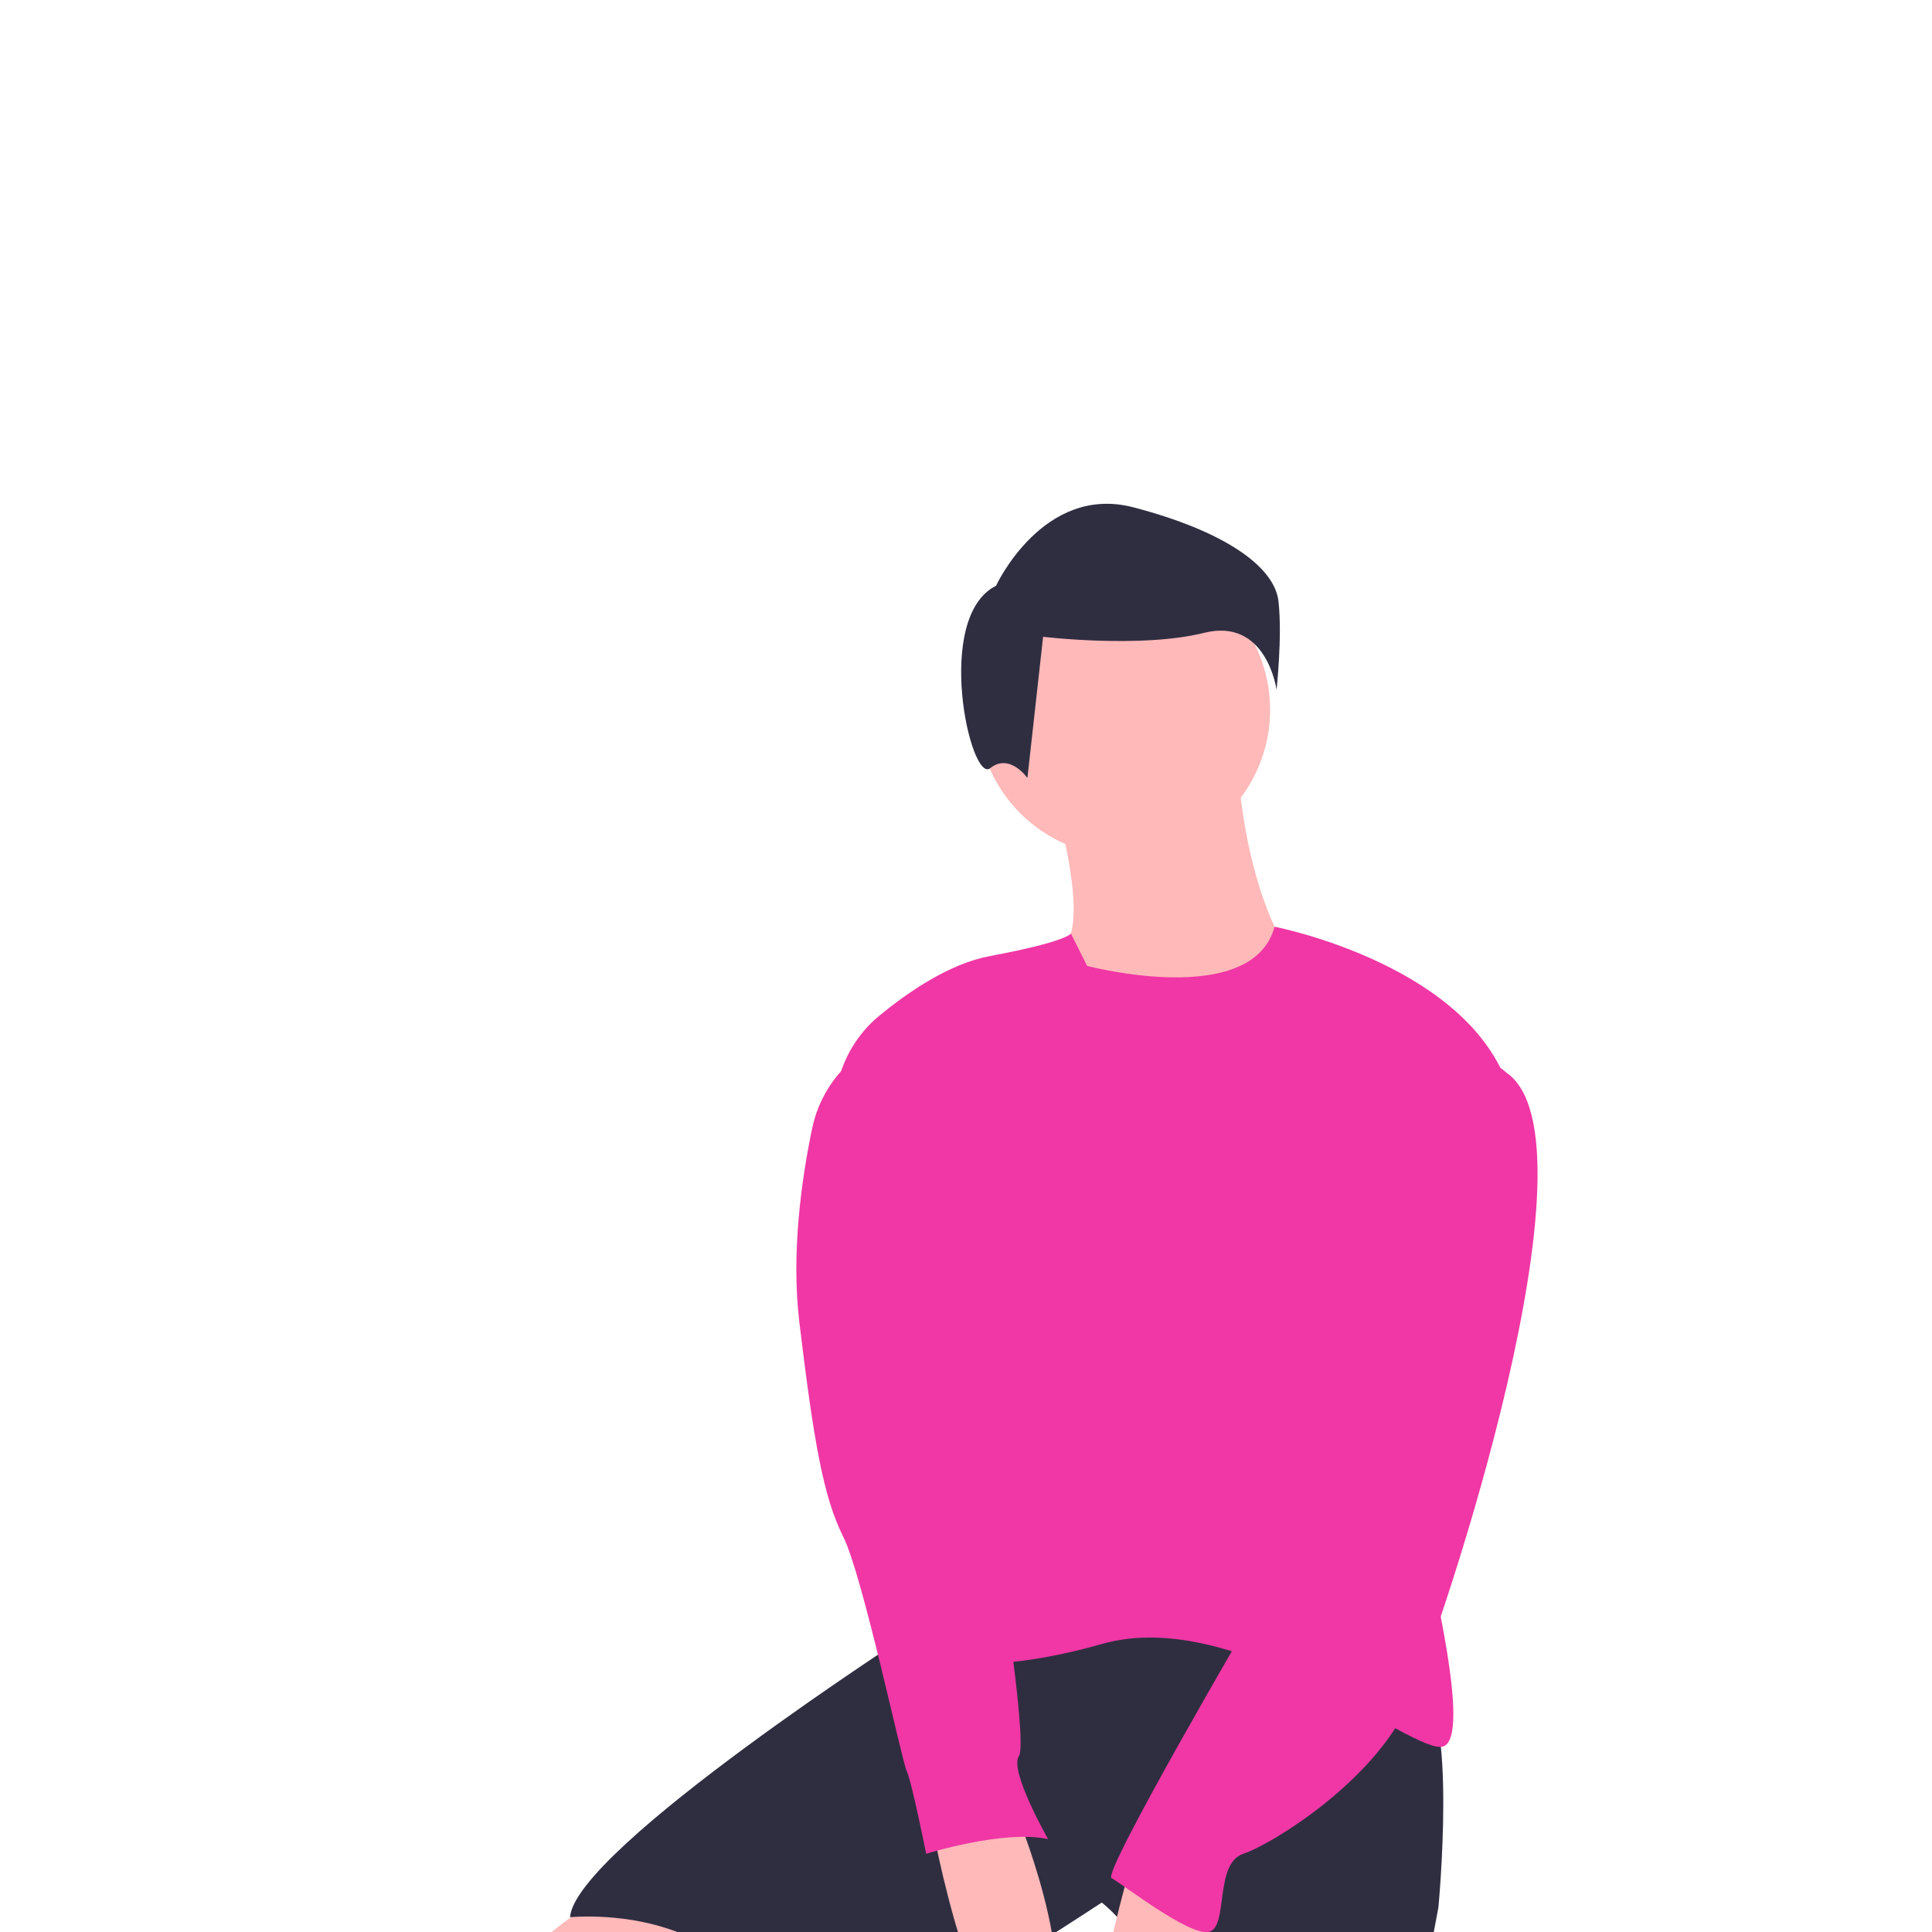
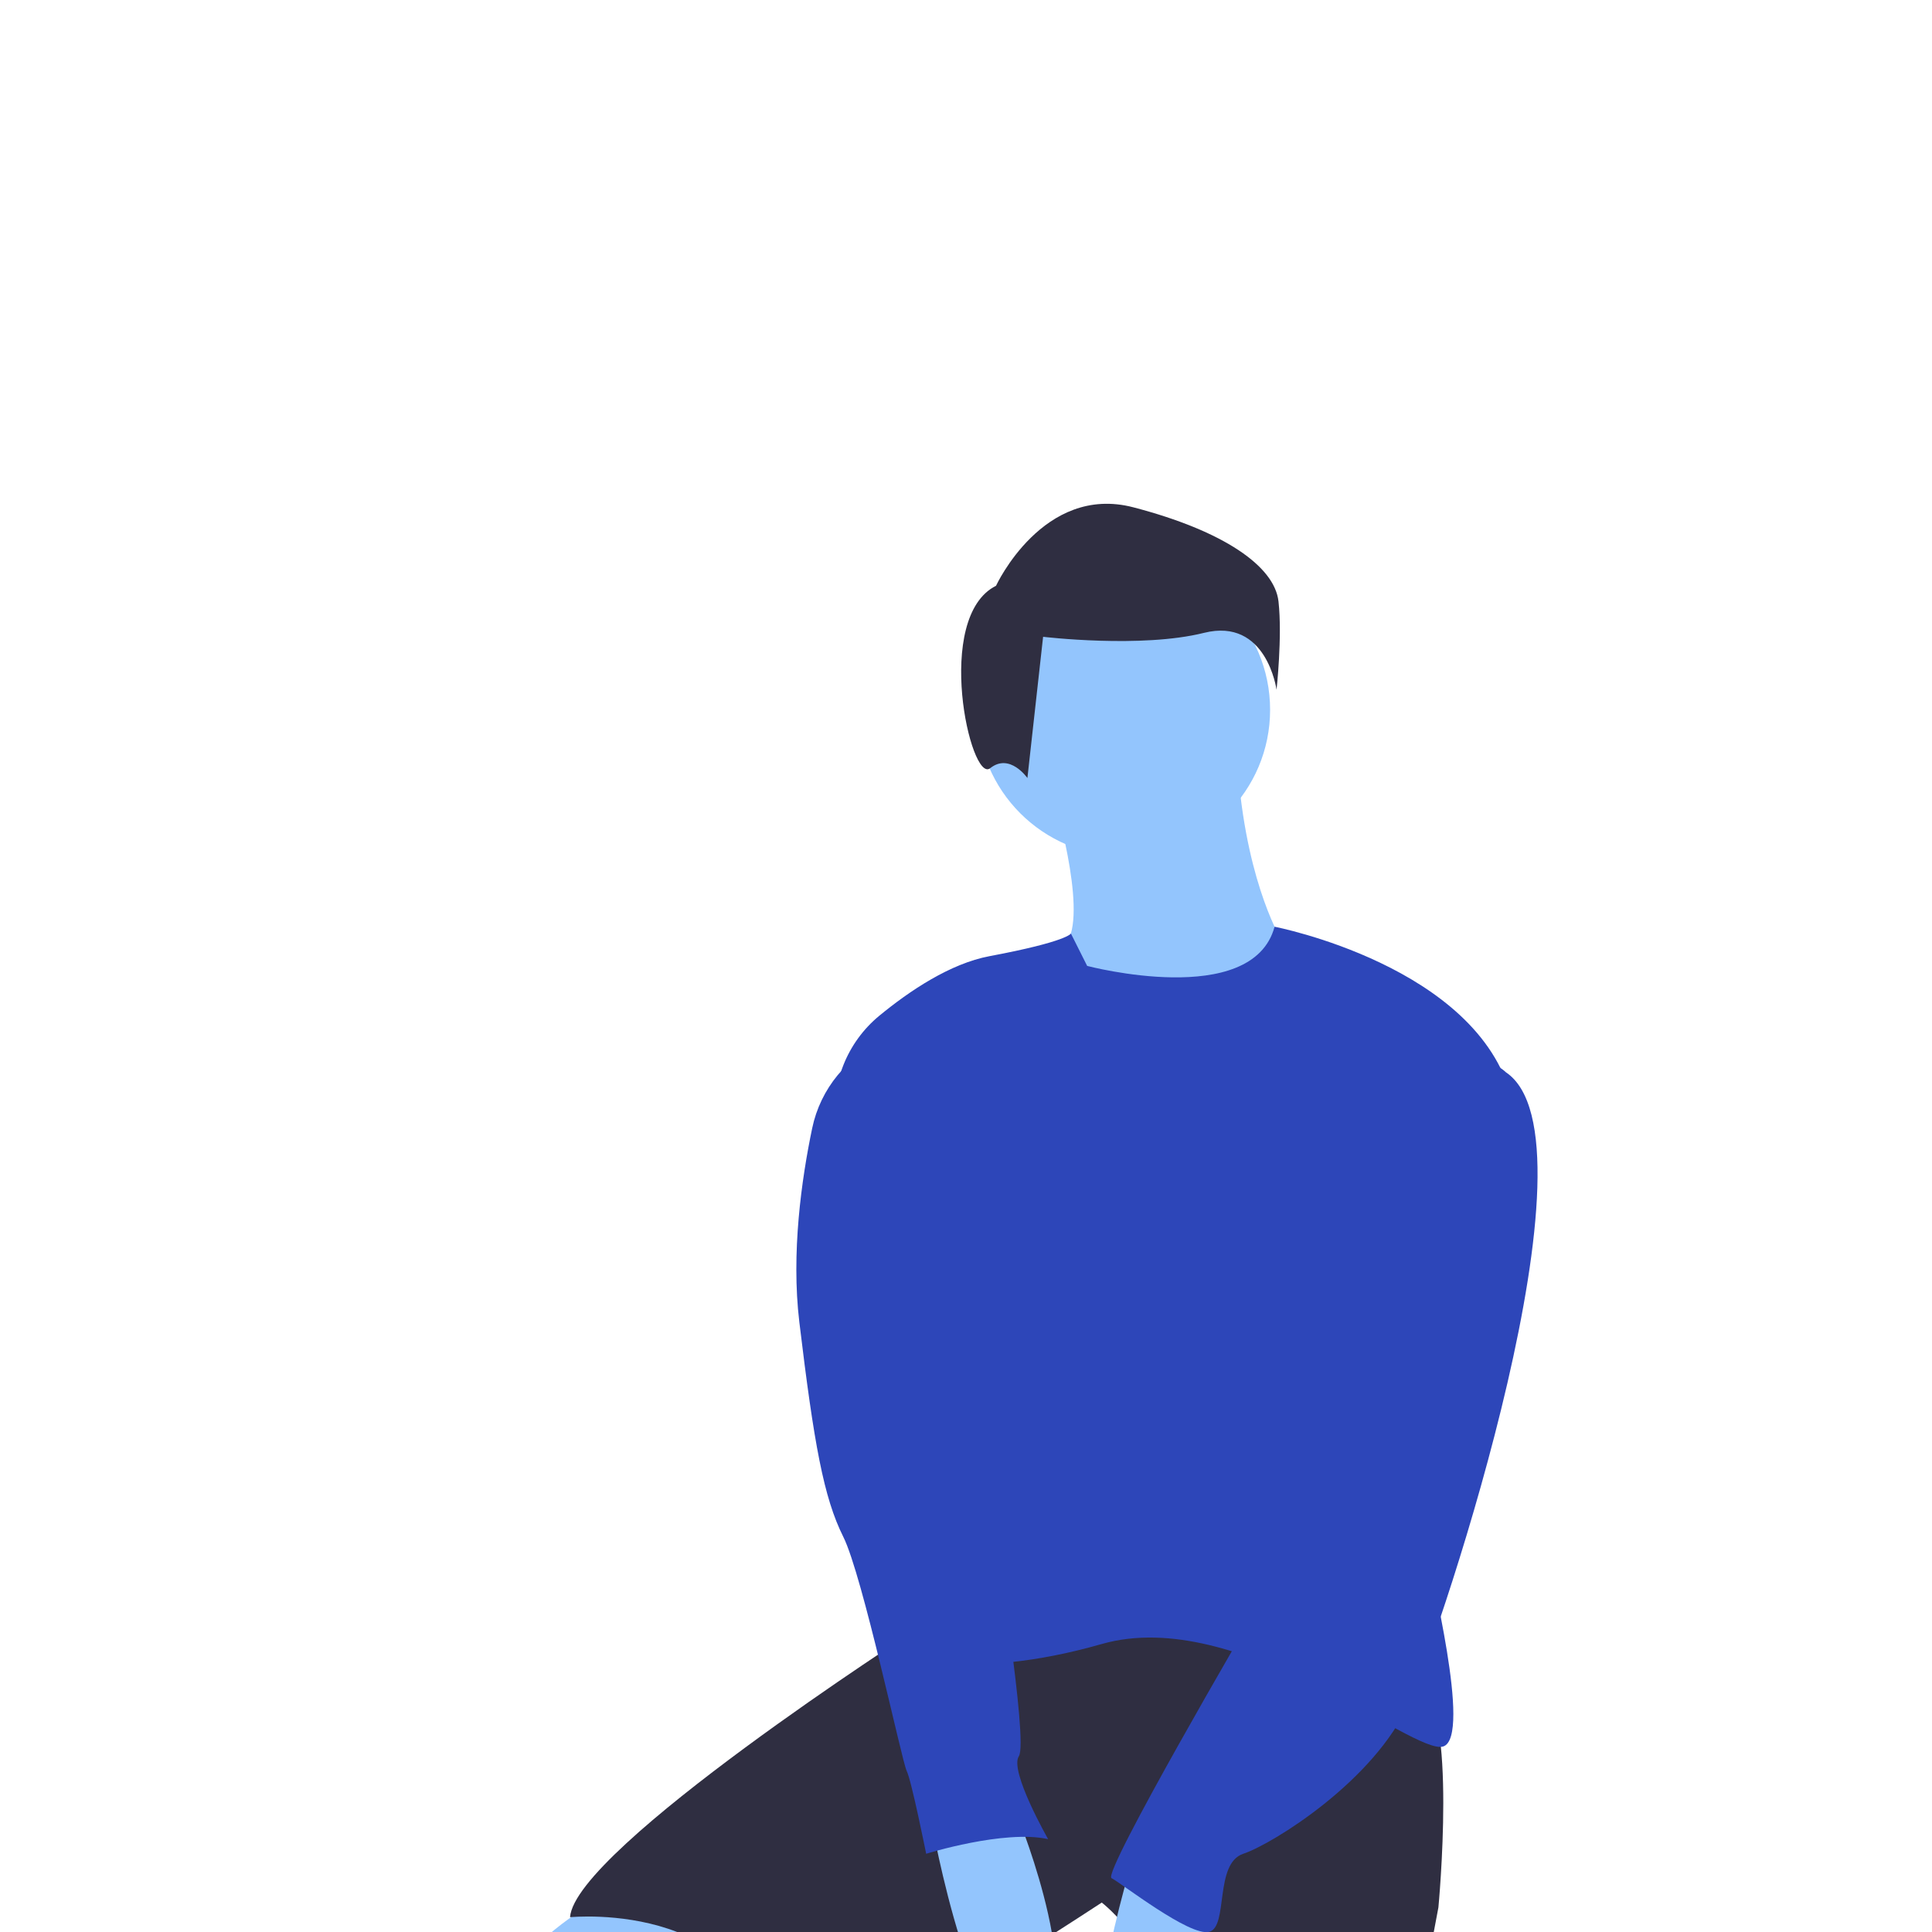
<svg xmlns="http://www.w3.org/2000/svg" width="640" height="640" viewBox="0 0 540 540" role="img">
  <defs>
    <clipPath id="a-9">
      <circle cx="320" cy="320" r="320" transform="translate(16647 15904)" fill="none" stroke="transparent" stroke-width="1" />
    </clipPath>
  </defs>
  <g transform="translate(-640 -220)">
    <circle cx="320" cy="320" r="320" transform="translate(640 220)" fill="transparent" />
    <g transform="translate(-16007 -15684)" clip-path="url(#a-9)">
      <g transform="translate(16783.697 16044.811)">
-         <path d="M574.925,358.759s9.545,31.361,4.091,40.906,9.545,30,34.088,20.453,25.907-20.453,25.907-20.453-9.545-15-12.272-46.36Z" transform="translate(-417.302 -277.318)" fill="#ffb9b9" />
-         <path d="M499.912,567.9s-49.087,24.544-27.27,57.268c12.681,19.022,36.879,56.01,54.921,83.652a278.988,278.988,0,0,1,34.362,74.916l3.437,11.873L579,811.967l28.634-32.725s-42.269-77.721-42.269-92.72S531.273,623.8,531.273,623.8l34.088-21.816S527.182,558.352,499.912,567.9Z" transform="translate(-467.052 -178.981)" fill="#ffb9b9" />
-         <path d="M601.733,627.822S603.1,666,604.46,681c1.125,12.374-9.815,47.021-6.022,85.566a362.319,362.319,0,0,1-.826,74.927l-5.424,49.49,40.906,4.091,13.635-111.809s8.181-79.084,4.091-104.991l1.363-54.541S622.186,612.823,601.733,627.822Z" transform="translate(-409.34 -154.368)" fill="#ffb9b9" />
+         <path d="M574.925,358.759s9.545,31.361,4.091,40.906,9.545,30,34.088,20.453,25.907-20.453,25.907-20.453-9.545-15-12.272-46.36Z" transform="translate(-417.302 -277.318)" fill="#93C5FD" />
+         <path d="M499.912,567.9s-49.087,24.544-27.27,57.268c12.681,19.022,36.879,56.01,54.921,83.652a278.988,278.988,0,0,1,34.362,74.916l3.437,11.873L579,811.967l28.634-32.725s-42.269-77.721-42.269-92.72S531.273,623.8,531.273,623.8l34.088-21.816S527.182,558.352,499.912,567.9Z" transform="translate(-467.052 -178.981)" fill="#93C5FD" />
+         <path d="M601.733,627.822S603.1,666,604.46,681c1.125,12.374-9.815,47.021-6.022,85.566a362.319,362.319,0,0,1-.826,74.927l-5.424,49.49,40.906,4.091,13.635-111.809s8.181-79.084,4.091-104.991l1.363-54.541S622.186,612.823,601.733,627.822Z" transform="translate(-409.34 -154.368)" fill="#93C5FD" />
        <path d="M579.352,520.482S483.9,581.84,482.541,600.93c0,0,54.541-5.454,55.9,42.269,0,0,32.725-12.272,40.906-15s51.814-31.361,51.814-31.361,17.726,13.635,17.726,35.452-1.364,60,0,62.722,32.725-36.815,58.632-2.727L725.249,598.2s5.454-57.268-5.454-61.359L643.437,508.21Z" transform="translate(-459.908 -205.878)" fill="#2f2e41" />
-         <circle cx="40.906" cy="40.906" r="40.906" transform="translate(136.488 16.674)" fill="#ffb9b9" />
-         <path d="M603.718,393.155s46.14,12.186,52.385-10.951c0,0,56.7,10.951,66.241,47.766s-23.18,125.444-23.18,128.171,12.272,50.451,4.091,53.178-57.268-39.542-95.447-28.634-57.268,2.727-57.268,2.727L533.422,437.453a34.179,34.179,0,0,1,12.152-30.332c8.545-7.033,19.883-14.632,30.875-16.693,21.816-4.091,22.723-6.33,22.723-6.33Z" transform="translate(-436.551 -263.991)" fill="#F037A5" />
-         <path d="M551.6,553s12.272,69.54,28.634,60-4.091-60-4.091-60Z" transform="translate(-428.061 -185.221)" fill="#ffb9b9" />
-         <path d="M593.792,559.16S572.529,626.5,591.451,625.6s24.105-55.091,24.105-55.091Z" transform="translate(-413.297 -182.381)" fill="#ffb9b9" />
+         <circle cx="40.906" cy="40.906" r="40.906" transform="translate(136.488 16.674)" fill="#93C5FD" />
+         <path d="M603.718,393.155s46.14,12.186,52.385-10.951c0,0,56.7,10.951,66.241,47.766s-23.18,125.444-23.18,128.171,12.272,50.451,4.091,53.178-57.268-39.542-95.447-28.634-57.268,2.727-57.268,2.727L533.422,437.453a34.179,34.179,0,0,1,12.152-30.332c8.545-7.033,19.883-14.632,30.875-16.693,21.816-4.091,22.723-6.33,22.723-6.33Z" transform="translate(-436.551 -263.991)" fill="#2D46B9" />
+         <path d="M551.6,553s12.272,69.54,28.634,60-4.091-60-4.091-60Z" transform="translate(-428.061 -185.221)" fill="#93C5FD" />
+         <path d="M593.792,559.16S572.529,626.5,591.451,625.6s24.105-55.091,24.105-55.091Z" transform="translate(-413.297 -182.381)" fill="#93C5FD" />
        <path d="M567.1,324.219s13.159-28.511,38.38-21.932,39.477,16.449,40.573,26.318-.548,24.673-.548,24.673-2.742-20.287-20.287-15.9-44.96,1.1-44.96,1.1l-4.386,39.477s-4.935-7.128-10.417-2.741S549.556,332.992,567.1,324.219Z" transform="translate(-425.405 -301.302)" fill="#2f2e41" />
-         <path d="M674.792,416.423s-32.725,88.629-30,99.537,0,12.272-4.091,15-15,31.361-15,31.361-42.269,72.267-39.542,73.63,21.816,16.362,27.271,15,1.364-19.089,9.545-21.816,36.815-20.453,46.36-42.269,54.7-157.614,27.063-176.156C696.4,410.708,685.7,400.061,674.792,416.423Z" transform="translate(-412.178 -251.808)" fill="#F037A5" />
-         <path d="M551.207,403.7l-.554.231a34.336,34.336,0,0,0-20.4,24.689c-2.977,14.251-5.907,34.863-3.591,54.164,4.091,34.088,6.818,49.087,12.272,60S555.3,605.5,556.661,608.224s5.454,23.18,5.454,23.18,21.816-6.818,34.088-4.091c0,0-10.908-19.089-8.181-23.18s-6.818-62.722-6.818-62.722Z" transform="translate(-439.944 -254.079)" fill="#F037A5" />
+         <path d="M674.792,416.423s-32.725,88.629-30,99.537,0,12.272-4.091,15-15,31.361-15,31.361-42.269,72.267-39.542,73.63,21.816,16.362,27.271,15,1.364-19.089,9.545-21.816,36.815-20.453,46.36-42.269,54.7-157.614,27.063-176.156C696.4,410.708,685.7,400.061,674.792,416.423Z" transform="translate(-412.178 -251.808)" fill="#2D46B9" />
+         <path d="M551.207,403.7l-.554.231a34.336,34.336,0,0,0-20.4,24.689c-2.977,14.251-5.907,34.863-3.591,54.164,4.091,34.088,6.818,49.087,12.272,60S555.3,605.5,556.661,608.224s5.454,23.18,5.454,23.18,21.816-6.818,34.088-4.091c0,0-10.908-19.089-8.181-23.18s-6.818-62.722-6.818-62.722Z" transform="translate(-439.944 -254.079)" fill="#2D46B9" />
      </g>
    </g>
  </g>
</svg>
